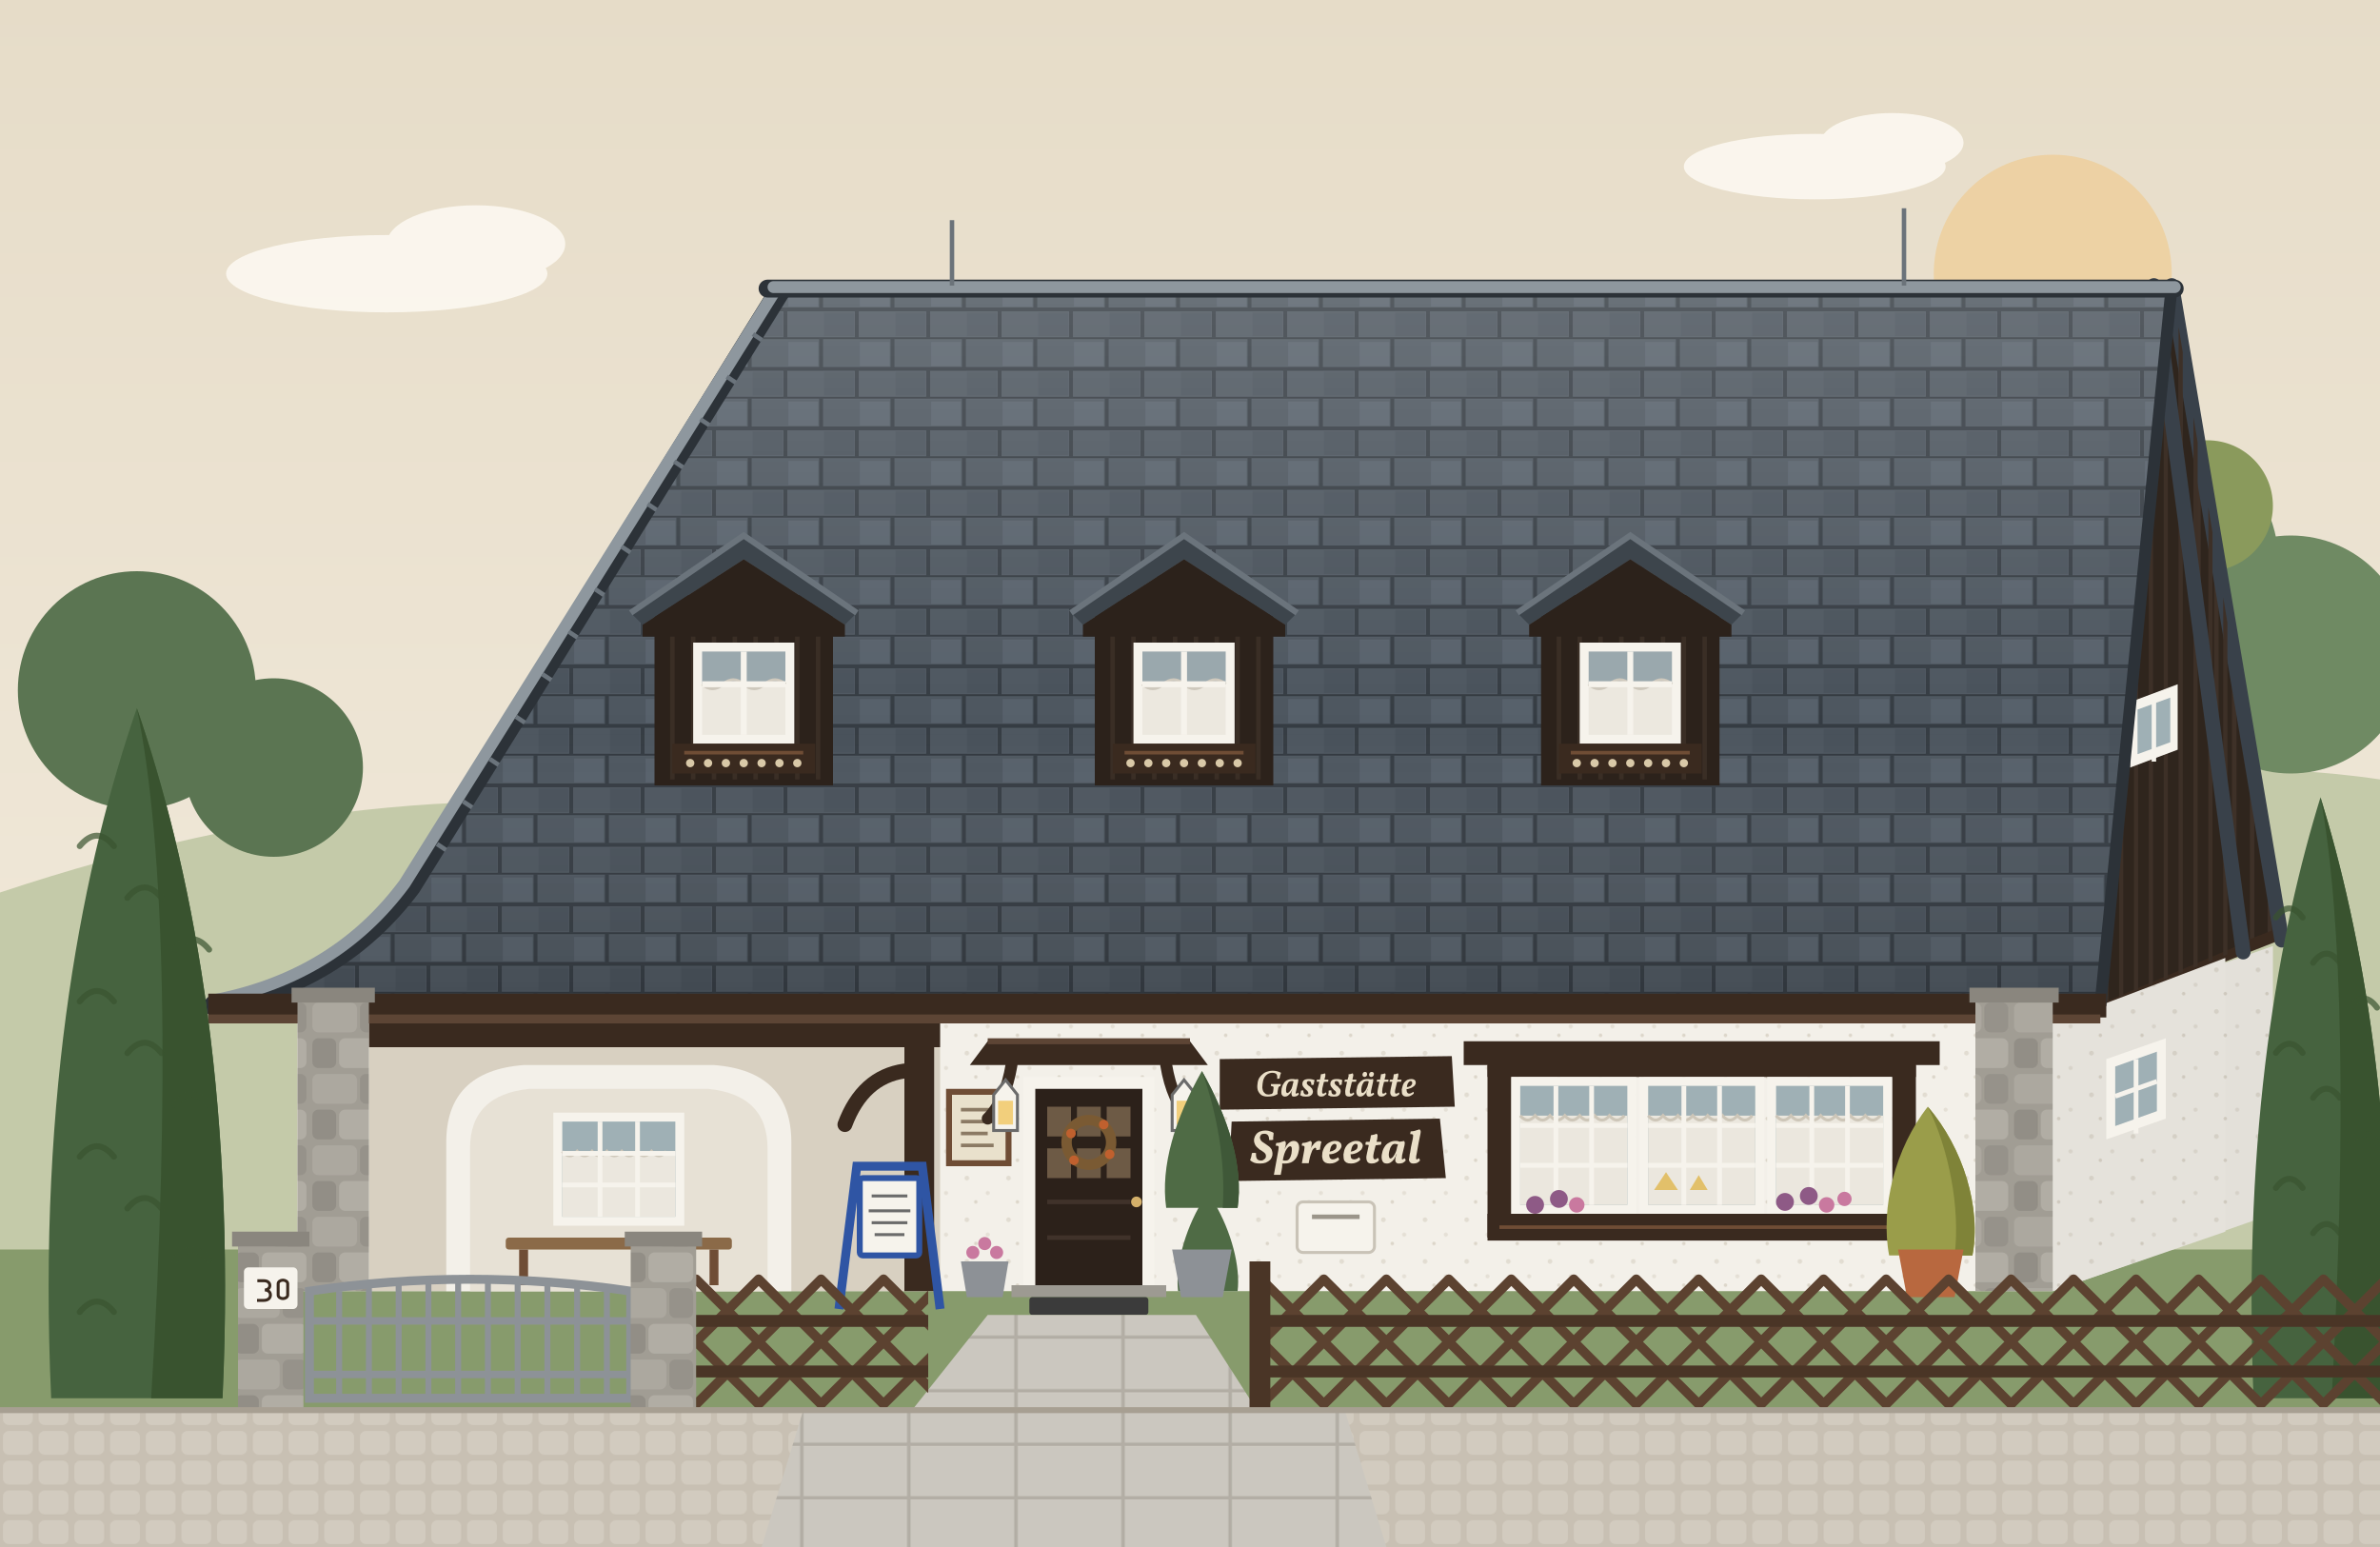
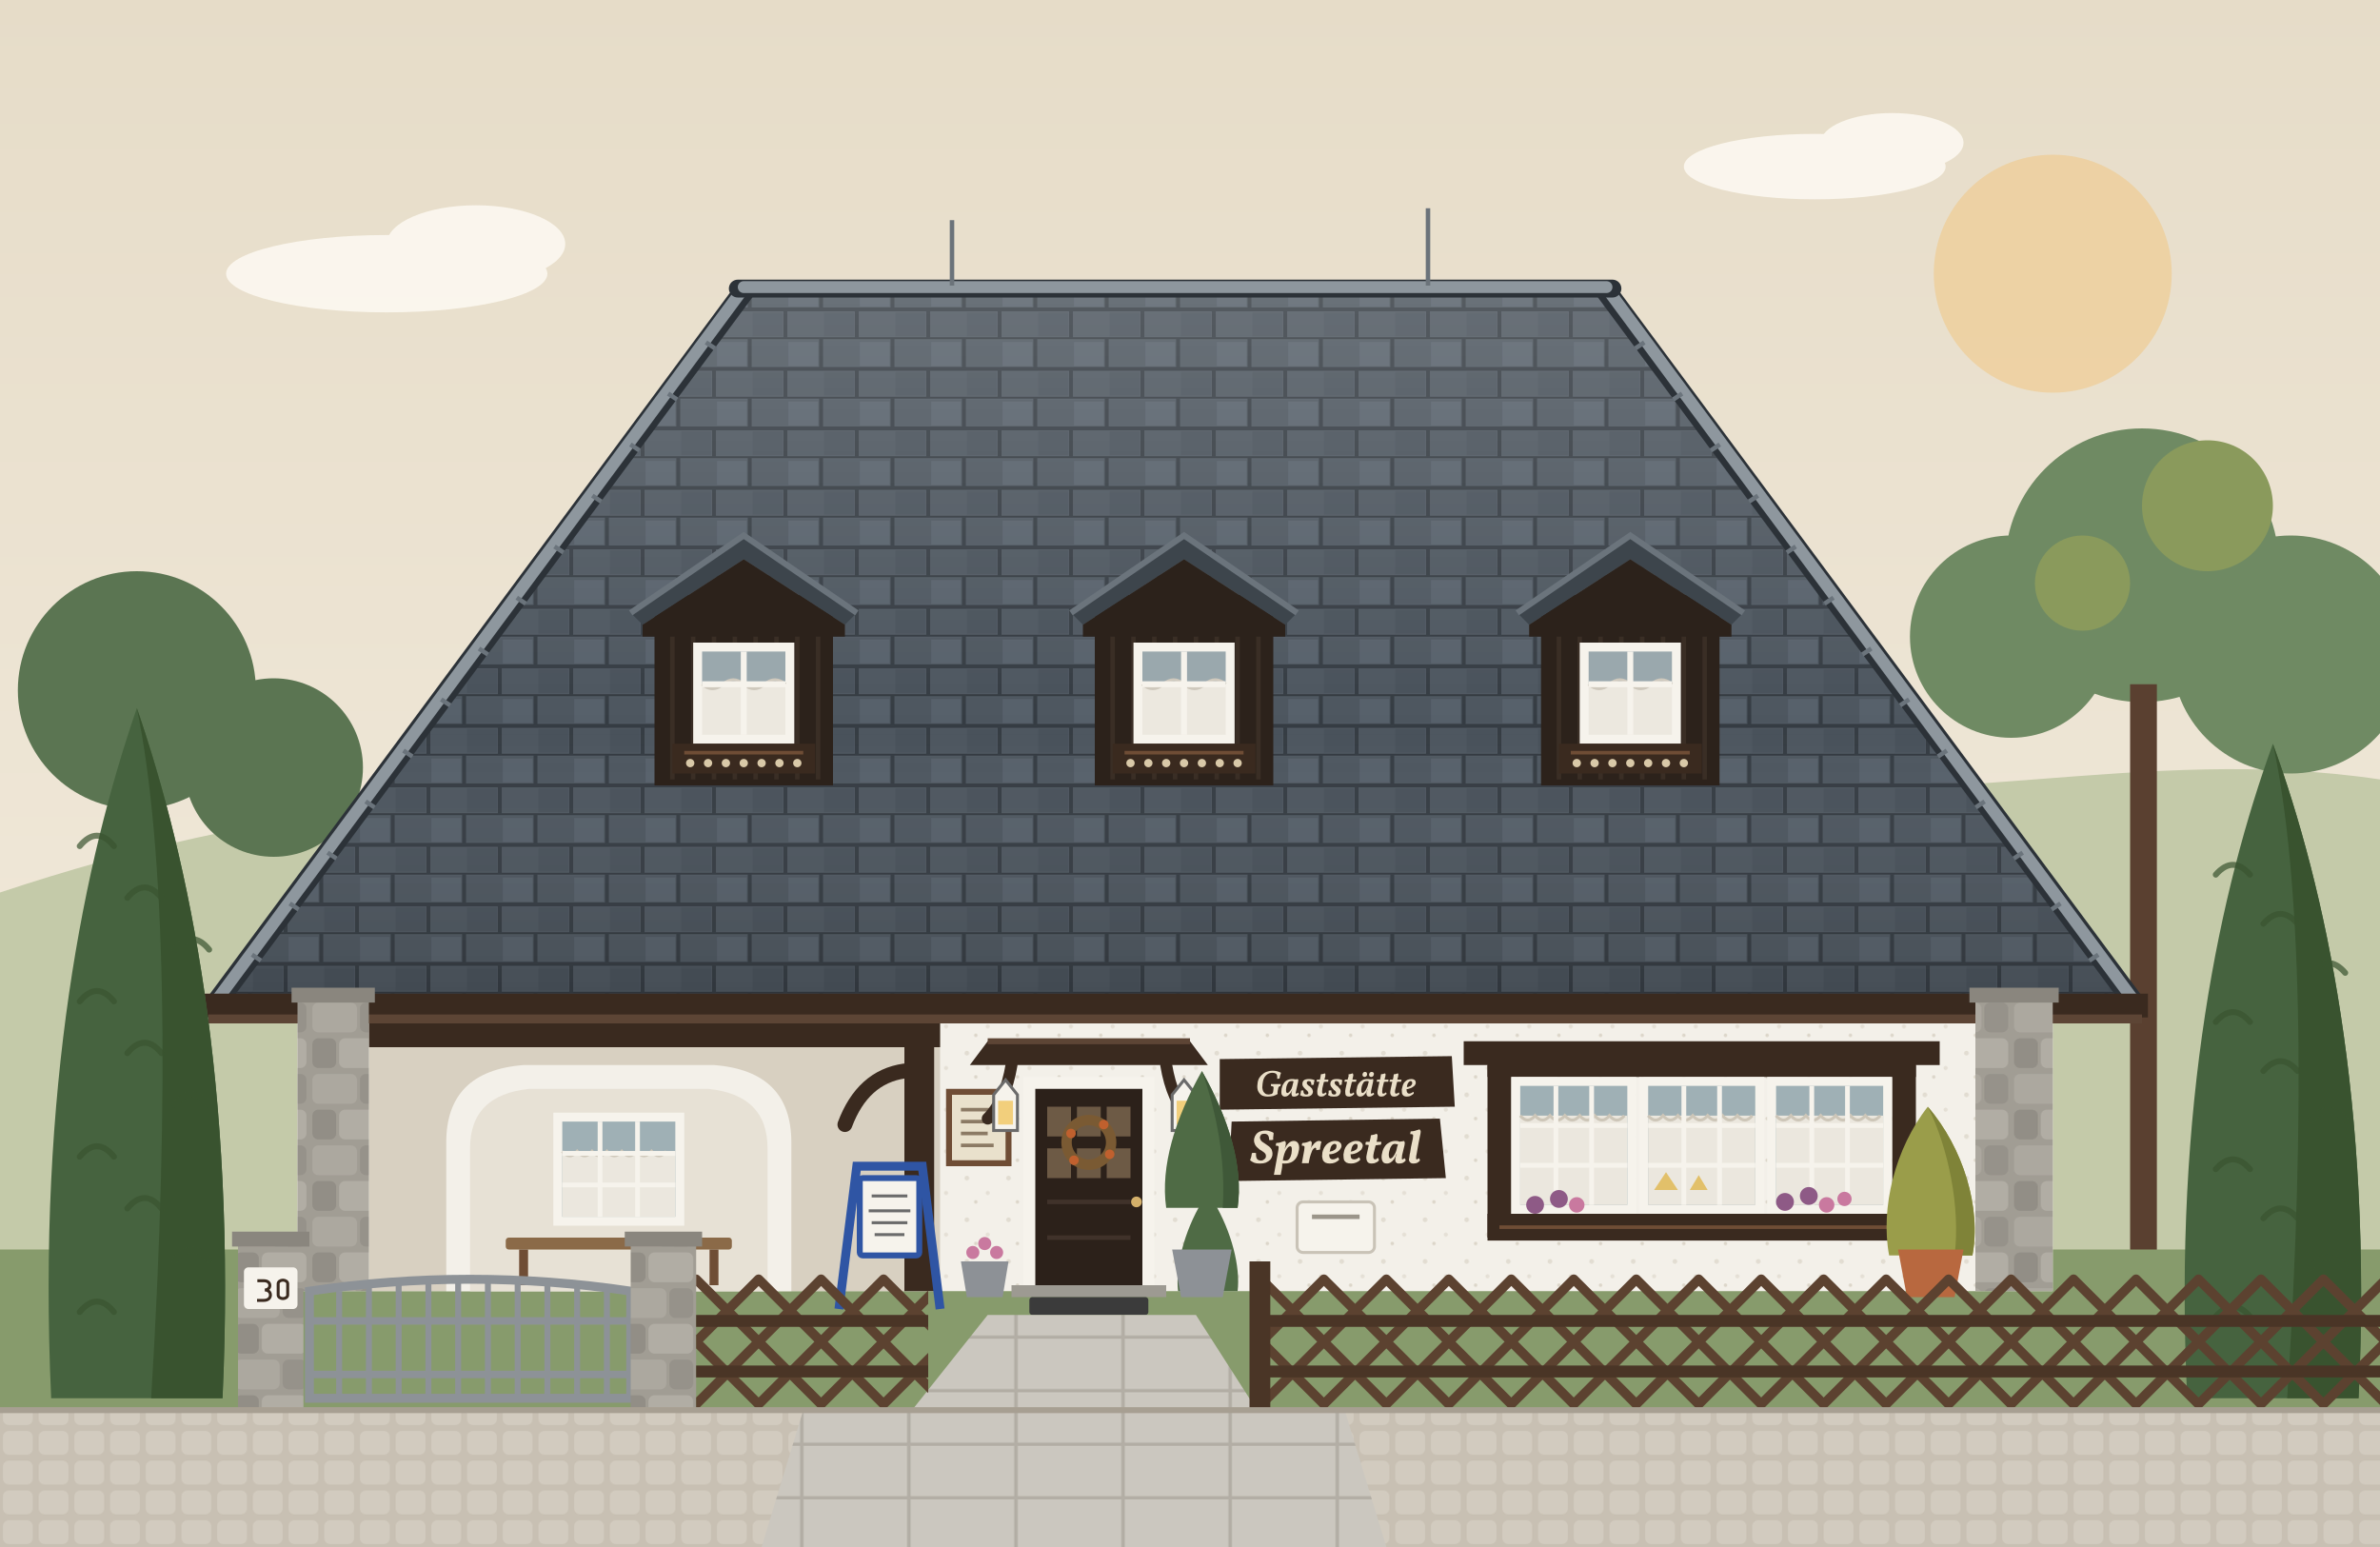
<svg xmlns="http://www.w3.org/2000/svg" viewBox="0 0 800 520" width="800" height="520">
  <defs>
    <linearGradient id="himmel" x1="0" y1="0" x2="0" y2="1">
      <stop offset="0" stop-color="#e6dcc8" />
      <stop offset="1" stop-color="#f5eee1" />
    </linearGradient>
    <linearGradient id="dachlicht" x1="0" y1="0" x2="0" y2="1">
      <stop offset="0" stop-color="#ffffff" stop-opacity=".16" />
      <stop offset=".6" stop-color="#ffffff" stop-opacity="0" />
      <stop offset="1" stop-color="#000000" stop-opacity=".12" />
    </linearGradient>
    <pattern id="schiefer" width="24" height="20" patternUnits="userSpaceOnUse" y="94">
      <rect width="24" height="20" fill="#4d565f" />
      <rect x="1" y="1" width="10" height="8" fill="#56606a" />
      <rect x="13" y="11" width="10" height="8" fill="#48515a" />
      <path d="M0 10H24M0 20H24M12 0V10M0 10V20M24 10V20" stroke="#353c43" stroke-width="1.3" />
    </pattern>
    <pattern id="putz" width="14" height="14" patternUnits="userSpaceOnUse">
      <rect width="14" height="14" fill="#f3f0e9" />
      <circle cx="3" cy="4" r=".8" fill="#e2ddd2" />
      <circle cx="10" cy="9" r=".7" fill="#e5e0d6" />
      <circle cx="6" cy="12" r=".6" fill="#ddd7cb" />
    </pattern>
    <pattern id="granit" width="26" height="24" patternUnits="userSpaceOnUse">
      <rect width="26" height="24" fill="#a19d94" />
      <rect x="1" y="1" width="15" height="10" rx="2" fill="#aca89f" />
      <rect x="17" y="1" width="8" height="10" rx="2" fill="#96928a" />
      <rect x="1" y="13" width="8" height="10" rx="2" fill="#928e86" />
      <rect x="10" y="13" width="15" height="10" rx="2" fill="#b1ada4" />
    </pattern>
    <pattern id="pflaster" width="36" height="18" patternUnits="userSpaceOnUse">
      <rect width="36" height="18" fill="#cbc7bf" />
      <path d="M0 17.5H36M17.5 0V18" stroke="#b3aea5" stroke-width="1.2" />
    </pattern>
    <pattern id="gehweg" width="12" height="10" patternUnits="userSpaceOnUse">
      <rect width="12" height="10" fill="#c8c0b3" />
      <rect x="1" y="1" width="10" height="8" rx="2" fill="#d2cbbf" />
    </pattern>
  </defs>
  <rect width="800" height="520" fill="url(#himmel)" />
  <circle cx="690" cy="92" r="40" fill="#f0c784" opacity=".55" />
  <g fill="#fbf7ee" opacity=".95">
    <ellipse cx="130" cy="92" rx="54" ry="13" />
    <ellipse cx="160" cy="82" rx="30" ry="13" />
    <ellipse cx="610" cy="56" rx="44" ry="11" />
    <ellipse cx="636" cy="48" rx="24" ry="10" />
  </g>
  <path d="M0 300C90 270 170 262 260 276S470 250 560 262S720 250 800 262V520H0Z" fill="#c4caa9" />
  <g fill="#6f8a63">
    <circle cx="720" cy="190" r="46" />
    <circle cx="770" cy="220" r="40" />
    <circle cx="676" cy="214" r="34" />
  </g>
  <g fill="#8a9a5c">
    <circle cx="742" cy="170" r="22" />
    <circle cx="700" cy="196" r="16" />
  </g>
  <g fill="#5b7552">
    <circle cx="46" cy="232" r="40" />
    <circle cx="92" cy="258" r="30" />
  </g>
  <rect x="716" y="230" width="9" height="200" fill="#5a4030" />
  <rect x="0" y="420" width="800" height="100" fill="#879b6c" />
-   <path d="M690 344L764 318V408L690 434Z" fill="url(#putz)" />
-   <path d="M690 344L764 318V408L690 434Z" fill="#000" opacity=".07" />
-   <path d="M712 356L736 348V376L712 384Z" fill="#f6f3ec" />
-   <path d="M715 358.5L733 352V373.5L715 380Z" fill="#9fb0b5" />
-   <path d="M724 355V382M715 369.5L733 363" stroke="#f6f3ec" stroke-width="1.6" />
-   <clipPath id="giebel">
-     <path d="M700 340L730 96L766 314Z" />
-   </clipPath>
-   <path d="M700 340L730 96L766 314Z" fill="#2f251d" />
-   <path d="M703 90V344M709 90V344M715 90V344M721 90V344M727 90V344M733 90V344M739 90V344M745 90V344M751 90V344M757 90V344M763 90V344" stroke="#3e3128" stroke-width="1.5" clip-path="url(#giebel)" />
-   <path d="M700 340L766 314" stroke="#3a2a1f" stroke-width="4" />
-   <path d="M720 238L740 231V255L720 262Z" fill="#f6f3ec" />
-   <path d="M722.5 240.5L737.5 235V252.5L722.5 258Z" fill="#9fb0b5" />
-   <path d="M730 236V259M722.5 249L737.5 243.5" stroke="#f6f3ec" stroke-width="1.5" />
-   <path d="M730 96L767 316" stroke="#39414a" stroke-width="5" stroke-linecap="round" />
-   <path d="M690 344L748 322V414L690 434Z" fill="url(#putz)" />
-   <path d="M690 344L748 322V414L690 434Z" fill="#000" opacity=".06" />
-   <path d="M708 356L728 349V376L708 383Z" fill="#f6f3ec" />
-   <path d="M711 358.5L725 353.5V373.5L711 378.5Z" fill="#9fb0b5" />
-   <path d="M718 356V381M711 368.5L725 363.5" stroke="#f6f3ec" stroke-width="1.6" />
-   <clipPath id="giebel">
-     <path d="M700 340L724 96L752 318Z" />
-   </clipPath>
-   <path d="M700 340L724 96L752 318Z" fill="#2f251d" />
-   <path d="M703 90V344M708 90V344M713 90V344M718 90V344M723 90V344M728 90V344M733 90V344M738 90V344M743 90V344M748 90V344" stroke="#3d3027" stroke-width="1.4" clip-path="url(#giebel)" />
-   <path d="M716 236L732 230V252L716 258Z" fill="#f6f3ec" />
-   <path d="M718.5 238.5L729.5 234.5V249.5L718.5 253.5Z" fill="#9fb0b5" />
-   <path d="M724 234V256" stroke="#f6f3ec" stroke-width="1.5" />
-   <path d="M724 96L754 320" stroke="#39414a" stroke-width="5" stroke-linecap="round" />
-   <path d="M72 338Q114 330 138 298L262 98H730L706 338Z" fill="url(#schiefer)" />
-   <path d="M72 338Q114 330 138 298L262 98H730L706 338Z" fill="url(#dachlicht)" />
-   <path d="M72 338Q114 330 138 298L262 98" fill="none" stroke="#2c3238" stroke-width="7" stroke-linecap="round" stroke-linejoin="round" />
-   <path d="M73 336Q113 328 136 297L261 97" fill="none" stroke="#8e979e" stroke-width="4" stroke-linecap="round" stroke-linejoin="round" />
-   <path d="M253.1 112.3l3 2M244.3 126.6l3 2M235.4 140.9l3 2M226.6 155.1l3 2M217.7 169.4l3 2M208.9 183.7l3 2M200.0 198.0l3 2M191.1 212.3l3 2M182.3 226.6l3 2M173.4 240.9l3 2M164.6 255.1l3 2M155.7 269.4l3 2M146.9 283.7l3 2" stroke="#6b747c" stroke-width="1.5" />
-   <path d="M730 96L706 338" stroke="#2c3238" stroke-width="4" />
-   <path d="M258 97H731" stroke="#2c3238" stroke-width="6" stroke-linecap="round" />
-   <path d="M260 96.5H731" stroke="#8e979e" stroke-width="4" stroke-linecap="round" />
-   <path d="M320 96V74M640 96V70" stroke="#6b737a" stroke-width="1.5" />
+   <path d="M72 338L250 98H540L718 338Z" fill="url(#schiefer)" />
+   <path d="M72 338L250 98H540L718 338Z" fill="url(#dachlicht)" />
+   <path d="M72 338L250 98M718 338L540 98" fill="none" stroke="#2c3238" stroke-width="7" stroke-linecap="round" />
+   <path d="M73 336L249.5 97.5M717 336L540.5 97.5" fill="none" stroke="#8e979e" stroke-width="4" stroke-linecap="round" />
+   <path d="M237.3 115.1l3 2M552.7 115.1l-3 2M224.6 132.3l3 2M565.4 132.3l-3 2M211.9 149.4l3 2M578.1 149.4l-3 2M199.1 166.6l3 2M590.9 166.6l-3 2M186.4 183.7l3 2M603.6 183.7l-3 2M173.7 200.9l3 2M616.3 200.9l-3 2M161.0 218.0l3 2M629.0 218.0l-3 2M148.3 235.1l3 2M641.7 235.1l-3 2M135.6 252.3l3 2M654.4 252.3l-3 2M122.9 269.4l3 2M667.1 269.4l-3 2M110.1 286.6l3 2M679.9 286.6l-3 2M97.4 303.7l3 2M692.6 303.7l-3 2M84.7 320.9l3 2M705.3 320.9l-3 2" stroke="#6b747c" stroke-width="1.5" />
+   <path d="M248 97H542" stroke="#2c3238" stroke-width="6" stroke-linecap="round" />
+   <path d="M250 96.5H540" stroke="#8e979e" stroke-width="4" stroke-linecap="round" />
+   <path d="M320 96V74M480 96V70" stroke="#6b737a" stroke-width="1.5" />
  <g>
    <rect x="220" y="200" width="60" height="64" fill="#2c221b" />
    <path d="M226 204V262M233 204V262M240 204V262M247 204V262M254 204V262M261 204V262M268 204V262M275 204V262" stroke="#3a2e25" stroke-width="1.5" />
    <path d="M212 206L250 180L288 206L284 210L250 188L216 210Z" fill="#3d454c" />
    <path d="M216 210L250 188L284 210V214H216Z" fill="#2c221b" />
    <path d="M212 206L250 180L288 206" fill="none" stroke="#6b747c" stroke-width="2" />
    <rect x="233" y="216" width="34" height="34" fill="#f6f3ec" />
    <rect x="236" y="219" width="28" height="11" fill="#9aa8ad" />
    <path d="M236 230h28v17h-28z" fill="#ece8df" />
    <path d="M236 230q3.5 3 7 0t7 0t7 0t7 0" fill="none" stroke="#cfc9bd" stroke-width="1" />
    <path d="M250 219v28M236 230h28" stroke="#f6f3ec" stroke-width="2" />
    <rect x="226" y="250" width="48" height="10" fill="#3a2a1f" />
    <path d="M230 253h40" stroke="#6f4d35" stroke-width="1.2" />
    <g fill="#d9c9a8">
      <circle cx="232" cy="256.5" r="1.4" />
      <circle cx="238" cy="256.5" r="1.4" />
      <circle cx="244" cy="256.5" r="1.4" />
      <circle cx="250" cy="256.5" r="1.4" />
      <circle cx="256" cy="256.5" r="1.4" />
      <circle cx="262" cy="256.5" r="1.4" />
      <circle cx="268" cy="256.5" r="1.4" />
    </g>
  </g>
  <g>
    <rect x="368" y="200" width="60" height="64" fill="#2c221b" />
    <path d="M374 204V262M381 204V262M388 204V262M395 204V262M402 204V262M409 204V262M416 204V262M423 204V262" stroke="#3a2e25" stroke-width="1.5" />
    <path d="M360 206L398 180L436 206L432 210L398 188L364 210Z" fill="#3d454c" />
    <path d="M364 210L398 188L432 210V214H364Z" fill="#2c221b" />
    <path d="M360 206L398 180L436 206" fill="none" stroke="#6b747c" stroke-width="2" />
    <rect x="381" y="216" width="34" height="34" fill="#f6f3ec" />
    <rect x="384" y="219" width="28" height="11" fill="#9aa8ad" />
    <path d="M384 230h28v17h-28z" fill="#ece8df" />
    <path d="M384 230q3.5 3 7 0t7 0t7 0t7 0" fill="none" stroke="#cfc9bd" stroke-width="1" />
    <path d="M398 219v28M384 230h28" stroke="#f6f3ec" stroke-width="2" />
    <rect x="374" y="250" width="48" height="10" fill="#3a2a1f" />
    <path d="M378 253h40" stroke="#6f4d35" stroke-width="1.2" />
    <g fill="#d9c9a8">
      <circle cx="380" cy="256.5" r="1.4" />
      <circle cx="386" cy="256.5" r="1.4" />
      <circle cx="392" cy="256.5" r="1.4" />
      <circle cx="398" cy="256.5" r="1.4" />
      <circle cx="404" cy="256.5" r="1.4" />
      <circle cx="410" cy="256.5" r="1.4" />
      <circle cx="416" cy="256.5" r="1.4" />
    </g>
  </g>
  <g>
    <rect x="518" y="200" width="60" height="64" fill="#2c221b" />
    <path d="M524 204V262M531 204V262M538 204V262M545 204V262M552 204V262M559 204V262M566 204V262M573 204V262" stroke="#3a2e25" stroke-width="1.5" />
    <path d="M510 206L548 180L586 206L582 210L548 188L514 210Z" fill="#3d454c" />
    <path d="M514 210L548 188L582 210V214H514Z" fill="#2c221b" />
    <path d="M510 206L548 180L586 206" fill="none" stroke="#6b747c" stroke-width="2" />
    <rect x="531" y="216" width="34" height="34" fill="#f6f3ec" />
    <rect x="534" y="219" width="28" height="11" fill="#9aa8ad" />
    <path d="M534 230h28v17h-28z" fill="#ece8df" />
    <path d="M534 230q3.5 3 7 0t7 0t7 0t7 0" fill="none" stroke="#cfc9bd" stroke-width="1" />
    <path d="M548 219v28M534 230h28" stroke="#f6f3ec" stroke-width="2" />
    <rect x="524" y="250" width="48" height="10" fill="#3a2a1f" />
    <path d="M528 253h40" stroke="#6f4d35" stroke-width="1.2" />
    <g fill="#d9c9a8">
      <circle cx="530" cy="256.5" r="1.4" />
      <circle cx="536" cy="256.5" r="1.4" />
      <circle cx="542" cy="256.5" r="1.4" />
      <circle cx="548" cy="256.5" r="1.4" />
      <circle cx="554" cy="256.5" r="1.4" />
      <circle cx="560" cy="256.5" r="1.4" />
      <circle cx="566" cy="256.5" r="1.4" />
    </g>
  </g>
-   <rect x="70" y="334" width="638" height="8" fill="#3a2a1f" />
-   <rect x="70" y="341" width="636" height="3" fill="#5d4535" />
+   <rect x="68" y="334" width="654" height="8" fill="#3a2a1f" />
+   <rect x="70" y="341" width="650" height="3" fill="#5d4535" />
  <rect x="100" y="344" width="590" height="90" fill="url(#putz)" />
  <rect x="124" y="344" width="192" height="90" fill="#d8d0c1" />
  <path d="M124 344H316V352H124Z" fill="#3a2a1f" />
  <path d="M150 434V384Q150 360 176 358H240Q266 360 266 384V434Z" fill="#f3f0e9" />
  <path d="M158 434V386Q158 368 178 366H238Q258 368 258 386V434Z" fill="#e7e1d5" />
  <rect x="186" y="374" width="44" height="38" fill="#f6f3ec" />
  <rect x="189" y="377" width="38" height="32" fill="#9fb0b5" />
  <rect x="189" y="387" width="38" height="22" fill="#ebe7de" />
  <path d="M189 387q2.5 3 5 0q2.5 3 5 0q2.5 3 5 0q2.5 3 5 0q2.5 3 5 0q2.5 3 5 0q2.5 3 5 0" fill="none" stroke="#cdc6b8" stroke-width="1" />
  <path d="M201.7 377v32M214.3 377v32M189 387.7h38M189 398.3h38" stroke="#f6f3ec" stroke-width="1.6" />
  <rect x="170" y="416" width="76" height="4" rx="1" fill="#8b6a48" />
  <path d="M176 420v12M240 420v12" stroke="#6f4d35" stroke-width="3" />
  <rect x="304" y="352" width="10" height="82" fill="#3a2a1f" />
  <path d="M304 360q-14 2-20 18" fill="none" stroke="#3a2a1f" stroke-width="5" stroke-linecap="round" />
  <rect x="318" y="366" width="22" height="26" fill="#6f4d35" />
  <rect x="320" y="368" width="18" height="22" fill="#e9e1cc" />
  <path d="M323 373h12M323 377h12M323 381h9M323 385h11" stroke="#8b7a64" stroke-width="1.2" />
  <rect x="344" y="362" width="44" height="72" fill="#f6f3ec" />
  <rect x="348" y="366" width="36" height="68" fill="#2c211a" />
  <g fill="#6d5a45">
    <rect x="352" y="372" width="8" height="10" />
    <rect x="362" y="372" width="8" height="10" />
    <rect x="372" y="372" width="8" height="10" />
    <rect x="352" y="386" width="8" height="10" />
    <rect x="362" y="386" width="8" height="10" />
    <rect x="372" y="386" width="8" height="10" />
  </g>
  <path d="M352 404h28M352 416h28" stroke="#40322a" stroke-width="1.5" />
  <circle cx="366" cy="384" r="7.5" fill="none" stroke="#7a5a33" stroke-width="3.5" />
  <g fill="#c0602e">
    <circle cx="360" cy="381" r="1.6" />
    <circle cx="371" cy="378" r="1.6" />
    <circle cx="373" cy="388" r="1.6" />
    <circle cx="361" cy="390" r="1.6" />
  </g>
  <circle cx="382" cy="404" r="1.8" fill="#d4b06a" />
  <path d="M332 350H400L406 358H326Z" fill="#3a2a1f" />
  <path d="M332 350H400" stroke="#5d4535" stroke-width="2" />
  <path d="M340 358q-2 12-8 18M392 358q2 12 8 18" fill="none" stroke="#3a2a1f" stroke-width="4" stroke-linecap="round" />
  <g>
    <path d="M334 368l4-5 4 5v12h-8z" fill="#f6f3ec" stroke="#6b6b6b" stroke-width="1" />
    <rect x="335.5" y="370" width="5" height="8" fill="#f2cf7c" />
    <path d="M394 368l4-5 4 5v12h-8z" fill="#f6f3ec" stroke="#6b6b6b" stroke-width="1" />
    <rect x="395.5" y="370" width="5" height="8" fill="#f2cf7c" />
  </g>
  <rect x="340" y="432" width="52" height="4" fill="#9d9a92" />
  <rect x="346" y="436" width="40" height="6" rx="1" fill="#3b3b3b" />
  <path d="M410 356L488 355L489 372L410 373Z" fill="#3a2a1f" />
  <path d="M414 377L484 376L486 396L413 397Z" fill="#3a2a1f" />
  <path d="M427.7 359.9Q428.6 359.9 429.3 360.1Q430 360.3 430.6 360.6Q430.4 361.1 430.3 361.5Q430.2 362 430.1 362.5Q429.9 362.6 429.7 362.6Q429.5 362.6 429.3 362.6Q429.4 361.8 429.2 361.3Q429 360.9 428.7 360.8Q428.3 360.6 427.7 360.6Q426.8 360.6 426 361.1Q425.3 361.6 424.9 362.4Q424.5 363.2 424.4 364.3Q424.3 365 424.3 365.6Q424.4 366.3 424.6 366.8Q424.9 367.3 425.3 367.6Q425.7 367.9 426.4 367.9Q426.7 367.9 427 367.8Q427.2 367.8 427.5 367.7Q427.6 367.6 427.7 367.5Q427.8 367.4 427.9 367.2Q427.9 367 428 366.6Q428.1 365.9 428.1 365.6Q428.1 365.3 427.9 365.2Q427.7 365.1 427.3 365.1Q427.2 364.9 427.2 364.7Q427.2 364.6 427.2 364.4Q427.7 364.4 428.1 364.4Q428.5 364.4 428.9 364.4Q429.3 364.4 429.7 364.4Q430 364.4 430.5 364.4Q430.5 364.6 430.5 364.7Q430.4 364.9 430.4 365.1Q430.1 365.1 430 365.2Q429.8 365.3 429.7 365.6Q429.6 365.9 429.5 366.6Q429.4 367 429.4 367.3Q429.4 367.5 429.5 367.7Q428.9 368.1 428 368.4Q427.1 368.6 426.1 368.6Q424.8 368.6 424 368.1Q423.2 367.5 422.8 366.5Q422.5 365.5 422.7 364.3Q422.8 363.1 423.3 362.3Q423.8 361.5 424.5 361Q425.2 360.4 426 360.2Q426.8 359.9 427.7 359.9ZM436.2 362.7Q436.3 362.7 436.3 362.8Q436.4 362.9 436.4 363.2Q436.4 363.4 436.3 363.8L435.7 366.5Q435.5 367.2 435.5 367.4Q435.6 367.6 435.7 367.6Q435.9 367.6 436 367.5Q436.1 367.4 436.3 367.3Q436.4 367.4 436.5 367.5Q436.6 367.6 436.6 367.8Q436.3 368.2 435.9 368.4Q435.5 368.6 435 368.6Q434.6 368.6 434.4 368.5Q434.2 368.3 434.2 368.1Q434.1 367.8 434.1 367.5Q434.1 367.2 434.2 367Q434.2 366.9 434.3 366.7Q434.3 366.5 434.4 366.3Q434.5 366.2 434.5 366.1H434.5Q434.2 366.8 433.8 367.4Q433.4 367.9 432.9 368.3Q432.5 368.6 431.9 368.6Q431.5 368.6 431.2 368.4Q431 368.2 430.8 367.9Q430.7 367.5 430.7 367Q430.7 366.5 430.8 365.9Q431 364.9 431.5 364.2Q431.9 363.5 432.6 363.1Q433.4 362.7 434.3 362.7Q434.6 362.7 434.9 362.7Q435.1 362.8 435.3 362.8Q435.4 362.8 435.5 362.8Q435.9 362.8 436.2 362.7ZM434.8 363.5Q434.7 363.5 434.5 363.4Q434.3 363.4 434.1 363.4Q433.4 363.4 433 363.9Q432.6 364.5 432.4 365.3Q432.2 366.3 432.3 366.9Q432.4 367.4 432.8 367.4Q433 367.4 433.4 367Q433.7 366.7 434.1 366Q434.4 365.3 434.6 364.3ZM440 362.7Q440.5 362.7 441 362.8Q441.5 362.9 441.9 363.1Q441.6 363.8 441.6 364.6Q441.4 364.6 441.2 364.7Q441 364.7 440.8 364.7Q440.8 364 440.6 363.7Q440.4 363.4 439.9 363.4Q439.6 363.4 439.5 363.5Q439.3 363.6 439.3 363.8Q439.2 364.1 439.3 364.3Q439.5 364.5 439.7 364.8Q440 365 440.3 365.2Q440.6 365.5 440.9 365.8Q441.1 366 441.2 366.4Q441.4 366.8 441.3 367.2Q441.2 367.7 440.9 368Q440.6 368.3 440.1 368.5Q439.7 368.6 439 368.6Q438.3 368.6 437.8 368.5Q437.3 368.3 437 368.1Q437.2 367.7 437.2 367.4Q437.3 367 437.3 366.6Q437.7 366.5 438.1 366.5Q438.1 367.2 438.3 367.5Q438.5 367.9 439.1 367.9Q439.4 367.9 439.6 367.8Q439.7 367.7 439.8 367.5Q439.8 367.2 439.6 366.9Q439.4 366.6 439.1 366.4Q438.8 366.1 438.4 365.7Q438.1 365.4 437.9 365Q437.7 364.6 437.8 364Q437.9 363.5 438.2 363.2Q438.5 362.9 439 362.8Q439.4 362.7 440 362.7ZM444.1 368.6Q443.5 368.6 443.2 368.3Q442.8 368 442.8 367.4Q442.7 366.8 442.9 365.9L443.5 363.6Q443.3 363.6 443.1 363.6Q442.8 363.6 442.6 363.6Q442.6 363.4 442.6 363.2Q442.6 363 442.7 362.9H443.7L443.7 362.8Q443.8 362.2 443.9 361.8Q444 361.4 444 361.1Q444.3 361.1 444.7 361Q445 360.9 445.3 360.8Q445.4 360.8 445.5 361Q445.5 361.2 445.5 361.5Q445.5 361.9 445.3 362.4L445.2 362.9H446.5Q446.5 363.1 446.5 363.3Q446.5 363.4 446.4 363.6Q445.9 363.6 445.6 363.6Q445.3 363.6 445 363.7L444.5 365.8Q444.4 366.5 444.4 366.9Q444.4 367.3 444.5 367.5Q444.6 367.6 444.8 367.6Q445 367.6 445.2 367.5Q445.4 367.4 445.6 367.2Q445.7 367.2 445.8 367.4Q445.9 367.6 445.9 367.7Q445.7 367.9 445.4 368.1Q445.1 368.4 444.8 368.5Q444.4 368.6 444.1 368.6ZM449.4 362.7Q449.9 362.7 450.4 362.8Q450.9 362.9 451.2 363.1Q451 363.8 451 364.6Q450.8 364.6 450.6 364.7Q450.4 364.7 450.2 364.7Q450.2 364 449.9 363.7Q449.7 363.4 449.3 363.4Q449 363.4 448.8 363.5Q448.7 363.6 448.6 363.8Q448.6 364.1 448.7 364.3Q448.8 364.5 449.1 364.8Q449.4 365 449.7 365.2Q450 365.5 450.2 365.8Q450.5 366 450.6 366.4Q450.7 366.8 450.6 367.2Q450.5 367.7 450.2 368Q450 368.3 449.5 368.5Q449 368.6 448.3 368.6Q447.7 368.6 447.2 368.5Q446.7 368.3 446.4 368.1Q446.5 367.7 446.6 367.4Q446.6 367 446.6 366.6Q447 366.5 447.5 366.5Q447.5 367.2 447.7 367.5Q447.9 367.9 448.4 367.9Q448.7 367.9 448.9 367.8Q449.1 367.7 449.1 367.5Q449.2 367.2 449 366.9Q448.8 366.6 448.4 366.4Q448.1 366.1 447.8 365.7Q447.5 365.4 447.3 365Q447.1 364.6 447.2 364Q447.3 363.5 447.6 363.2Q447.9 362.9 448.3 362.8Q448.8 362.7 449.4 362.7ZM453.5 368.6Q452.8 368.6 452.5 368.3Q452.2 368 452.2 367.4Q452.1 366.8 452.3 365.9L452.8 363.6Q452.7 363.6 452.5 363.6Q452.2 363.6 451.9 363.6Q451.9 363.4 452 363.2Q452 363 452.1 362.9H453L453 362.8Q453.2 362.2 453.3 361.8Q453.3 361.4 453.3 361.1Q453.7 361.1 454 361Q454.4 360.9 454.6 360.8Q454.8 360.8 454.8 361Q454.9 361.2 454.9 361.5Q454.8 361.9 454.7 362.4L454.6 362.9H455.9Q455.9 363.1 455.9 363.3Q455.8 363.4 455.8 363.6Q455.3 363.6 454.9 363.6Q454.6 363.6 454.4 363.7L453.9 365.8Q453.7 366.5 453.7 366.9Q453.7 367.3 453.8 367.5Q454 367.6 454.2 367.6Q454.3 367.6 454.6 367.5Q454.8 367.4 455 367.2Q455.1 367.2 455.1 367.4Q455.2 367.6 455.2 367.7Q455.1 367.9 454.8 368.1Q454.5 368.4 454.1 368.5Q453.8 368.6 453.5 368.6ZM461.4 362.7Q461.5 362.7 461.6 362.8Q461.6 362.9 461.6 363.2Q461.6 363.4 461.5 363.8L460.9 366.5Q460.8 367.2 460.8 367.4Q460.8 367.6 461 367.6Q461.1 367.6 461.3 367.5Q461.4 367.4 461.6 367.3Q461.7 367.4 461.8 367.5Q461.8 367.6 461.9 367.8Q461.5 368.2 461.1 368.4Q460.7 368.6 460.3 368.6Q459.9 368.6 459.7 368.5Q459.5 368.3 459.4 368.1Q459.3 367.8 459.3 367.5Q459.3 367.2 459.4 367Q459.5 366.9 459.5 366.7Q459.6 366.5 459.7 366.3Q459.7 366.2 459.8 366.1H459.7Q459.5 366.8 459.1 367.4Q458.7 367.9 458.2 368.3Q457.7 368.6 457.2 368.6Q456.8 368.6 456.5 368.4Q456.2 368.2 456.1 367.9Q455.9 367.5 455.9 367Q455.9 366.5 456.1 365.9Q456.2 364.9 456.7 364.2Q457.2 363.5 457.9 363.1Q458.6 362.7 459.6 362.7Q459.9 362.7 460.1 362.7Q460.4 362.8 460.5 362.8Q460.6 362.8 460.7 362.8Q461.1 362.8 461.4 362.7ZM460.1 363.5Q459.9 363.5 459.8 363.4Q459.5 363.4 459.3 363.4Q458.6 363.4 458.3 363.9Q457.9 364.5 457.7 365.3Q457.5 366.3 457.6 366.9Q457.7 367.4 458 367.4Q458.3 367.4 458.6 367Q459 366.7 459.3 366Q459.7 365.3 459.9 364.3ZM460.9 362Q460.5 362 460.3 361.7Q460.2 361.5 460.2 361.1Q460.3 360.7 460.5 360.5Q460.8 360.3 461.1 360.3Q461.5 360.3 461.7 360.6Q461.9 360.8 461.8 361.2Q461.6 362 460.9 362ZM458.7 362Q458.3 362 458.1 361.7Q457.9 361.4 458 361Q458.1 360.7 458.3 360.5Q458.5 360.3 458.8 360.3Q459.3 360.3 459.4 360.6Q459.6 360.9 459.5 361.3Q459.5 361.6 459.2 361.8Q459 362 458.7 362ZM464.3 368.6Q463.7 368.6 463.4 368.3Q463.1 368 463 367.4Q463 366.8 463.2 365.9L463.7 363.6Q463.5 363.6 463.3 363.6Q463 363.6 462.8 363.6Q462.8 363.4 462.8 363.2Q462.9 363 462.9 362.9H463.9L463.9 362.8Q464 362.2 464.1 361.8Q464.2 361.4 464.2 361.1Q464.5 361.1 464.9 361Q465.3 360.9 465.5 360.8Q465.6 360.8 465.7 361Q465.8 361.2 465.7 361.5Q465.7 361.9 465.5 362.4L465.4 362.9H466.7Q466.7 363.1 466.7 363.3Q466.7 363.4 466.6 363.6Q466.1 363.6 465.8 363.6Q465.5 363.6 465.2 363.7L464.7 365.8Q464.6 366.5 464.6 366.9Q464.6 367.3 464.7 367.5Q464.8 367.6 465 367.6Q465.2 367.6 465.4 367.5Q465.6 367.4 465.8 367.2Q465.9 367.2 466 367.4Q466.1 367.6 466.1 367.7Q465.9 367.9 465.6 368.1Q465.3 368.4 465 368.5Q464.6 368.6 464.3 368.6ZM468.6 368.6Q468 368.6 467.7 368.3Q467.4 368 467.3 367.4Q467.3 366.8 467.5 365.9L468 363.6Q467.8 363.6 467.6 363.6Q467.3 363.6 467.1 363.6Q467.1 363.4 467.1 363.2Q467.2 363 467.3 362.9H468.2L468.2 362.8Q468.4 362.2 468.4 361.8Q468.5 361.4 468.5 361.1Q468.9 361.1 469.2 361Q469.6 360.9 469.8 360.8Q470 360.8 470 361Q470.1 361.2 470 361.5Q470 361.9 469.8 362.4L469.7 362.9H471.1Q471.1 363.1 471 363.3Q471 363.4 471 363.6Q470.5 363.6 470.1 363.6Q469.8 363.6 469.6 363.7L469.1 365.8Q468.9 366.5 468.9 366.9Q468.9 367.3 469 367.5Q469.1 367.6 469.3 367.6Q469.5 367.6 469.7 367.5Q470 367.4 470.1 367.2Q470.2 367.2 470.3 367.4Q470.4 367.6 470.4 367.7Q470.3 367.9 470 368.1Q469.7 368.4 469.3 368.5Q469 368.6 468.6 368.6ZM472.9 368.6Q472.3 368.6 471.9 368.4Q471.5 368.1 471.3 367.7Q471.2 367.2 471.2 366.7Q471.1 366.2 471.3 365.7Q471.5 364.7 471.9 364Q472.4 363.4 473 363Q473.7 362.7 474.4 362.7Q475 362.7 475.3 362.9Q475.7 363.1 475.8 363.4Q475.9 363.8 475.9 364.1Q475.8 364.5 475.5 364.9Q475.2 365.2 474.7 365.5Q474.3 365.8 473.7 365.9Q473.3 366.1 472.8 366.1Q472.8 366.2 472.8 366.4Q472.8 366.9 473 367.2Q473.2 367.6 473.7 367.6Q474 367.6 474.4 367.4Q474.7 367.3 475 367Q475.1 367.1 475.2 367.2Q475.2 367.4 475.2 367.6Q474.8 368 474.2 368.3Q473.7 368.6 472.9 368.6ZM472.8 365.4Q473.5 365.4 474 365.1Q474.5 364.8 474.7 364.2Q474.7 363.9 474.6 363.6Q474.5 363.4 474.1 363.4Q473.8 363.4 473.4 363.9Q473 364.4 472.9 365.4Q472.8 365.4 472.8 365.4Z" fill="#eadfc8" />
  <path d="M423.6 391.1Q422.8 391.1 422.2 391Q421.6 390.9 421.1 390.6Q420.7 390.4 420.2 390Q420.4 389.4 420.6 388.8Q420.7 388.2 420.8 387.6Q421.1 387.6 421.5 387.5Q421.8 387.5 422.2 387.6Q422.1 388.9 422.5 389.5Q422.9 390.1 423.9 390.1Q424.5 390.1 424.9 389.7Q425.4 389.4 425.5 388.9Q425.6 388.3 425.3 387.8Q425 387.4 424.5 387.1Q424 386.7 423.4 386.4Q422.9 386 422.4 385.5Q421.9 385 421.7 384.3Q421.4 383.6 421.6 382.6Q421.8 381.8 422.3 381.2Q422.8 380.6 423.6 380.3Q424.4 380 425.4 380Q426.3 380 427 380.3Q427.7 380.5 428.1 380.8Q428.1 381.4 428 382Q427.9 382.6 428 383.1Q427.4 383.3 426.6 383.2Q426.6 382.1 426.2 381.6Q425.8 381.1 425 381.1Q424.4 381.1 424 381.3Q423.7 381.6 423.5 382.2Q423.5 382.7 423.7 383.1Q423.9 383.5 424.3 383.8Q424.7 384.1 425.2 384.4Q425.7 384.7 426.2 385.1Q426.7 385.4 427.1 385.9Q427.5 386.3 427.6 386.9Q427.8 387.5 427.7 388.3Q427.5 389.2 427 389.8Q426.4 390.4 425.5 390.8Q424.7 391.1 423.6 391.1ZM428.2 394.9 429.7 386.6Q429.8 385.9 429.8 385.6Q429.8 385.3 429.6 385.2Q429.4 385.1 428.8 385.1Q428.8 384.9 428.9 384.6Q428.9 384.4 429 384.2Q429.4 384.2 430 384.1Q430.5 384 430.9 383.8Q431.4 383.7 431.8 383.5Q432.1 383.7 432.2 384Q432.2 384.2 432.2 384.7Q432.1 384.9 432.1 385.3Q432 385.6 431.9 385.9Q431.8 386.3 431.7 386.6L431.6 386.7H431.6Q432 385.8 432.5 385Q433 384.3 433.6 383.9Q434.2 383.5 434.9 383.5Q435.5 383.5 435.9 383.8Q436.3 384.1 436.5 384.6Q436.7 385.1 436.7 385.8Q436.7 386.4 436.5 387.1Q436.3 388.3 435.7 389.2Q435.1 390.1 434.2 390.6Q433.2 391.1 431.9 391.1Q431.5 391.1 431.1 391.1Q431.1 391.1 431 391Q431 391.3 431 391.7Q431 392.3 430.8 393.3L430.5 394.9ZM431.2 390Q431.4 390 431.6 390.1Q431.9 390.1 432.2 390.1Q433 390.1 433.4 389.5Q433.9 388.8 434.1 387.8Q434.3 386.5 434.2 385.9Q434.1 385.3 433.7 385.3Q433.4 385.3 433 385.6Q432.6 386 432.1 386.9Q431.7 387.7 431.4 389ZM440.5 383.5Q440.8 383.7 440.9 383.9Q441 384.2 440.9 384.6Q440.9 385 440.7 385.7Q440.5 386.3 440.2 386.9H440.2L440.6 386Q440.9 385.3 441.4 384.8Q441.8 384.2 442.3 383.9Q442.8 383.5 443.4 383.5Q443.8 383.5 444.2 383.8Q444 384.3 443.9 385Q443.7 385.8 443.7 386.4Q443.5 386.5 443.1 386.5Q442.8 386.6 442.4 386.6Q442.5 386.2 442.4 386Q442.3 385.8 442.1 385.8Q441.9 385.8 441.7 386Q441.4 386.2 441.1 386.7Q440.9 387.2 440.6 388Q440.3 388.9 440.1 389.9L439.9 391H437.6L438.4 386.6Q438.5 385.9 438.5 385.6Q438.5 385.3 438.3 385.2Q438.1 385.1 437.6 385.1Q437.6 384.9 437.6 384.6Q437.7 384.4 437.8 384.2Q438.2 384.2 438.7 384.1Q439.2 384 439.7 383.8Q440.1 383.7 440.5 383.5ZM447 391.1Q446.1 391.1 445.5 390.8Q445 390.5 444.7 390Q444.5 389.4 444.4 388.7Q444.4 388.1 444.5 387.4Q444.8 386.1 445.4 385.3Q446 384.4 446.9 384Q447.8 383.5 448.8 383.5Q449.6 383.5 450.1 383.8Q450.6 384.1 450.8 384.5Q451 385 450.9 385.5Q450.8 385.9 450.4 386.4Q450.1 386.8 449.5 387.2Q448.9 387.6 448.2 387.8Q447.5 388 446.8 388Q446.8 388.1 446.8 388.2Q446.8 388.9 447.1 389.3Q447.4 389.7 448 389.7Q448.5 389.7 448.9 389.5Q449.4 389.3 449.8 389Q449.9 389.2 450 389.4Q450.1 389.6 450.1 389.9Q449.4 390.5 448.7 390.8Q448 391.1 447 391.1ZM446.9 387.1Q447.8 387 448.4 386.6Q449.1 386.3 449.2 385.6Q449.3 385.1 449.2 384.8Q449 384.5 448.6 384.5Q448.1 384.5 447.6 385.1Q447.2 385.7 447 386.9Q446.9 387 446.9 387.1ZM454.1 391.1Q453.2 391.1 452.6 390.8Q452.1 390.5 451.8 390Q451.6 389.4 451.6 388.7Q451.5 388.1 451.7 387.4Q451.9 386.1 452.5 385.3Q453.1 384.4 454 384Q454.9 383.5 455.9 383.5Q456.7 383.5 457.2 383.8Q457.7 384.1 457.9 384.5Q458.2 385 458 385.5Q457.9 385.9 457.6 386.4Q457.2 386.8 456.6 387.2Q456 387.6 455.3 387.8Q454.6 388 454 388Q453.9 388.1 454 388.2Q454 388.9 454.2 389.3Q454.5 389.7 455.2 389.7Q455.6 389.7 456.1 389.5Q456.5 389.3 456.9 389Q457 389.2 457.1 389.4Q457.2 389.6 457.2 389.9Q456.6 390.5 455.8 390.8Q455.1 391.1 454.1 391.1ZM454 387.1Q454.9 387 455.5 386.6Q456.2 386.3 456.3 385.6Q456.4 385.1 456.3 384.8Q456.1 384.5 455.7 384.5Q455.2 384.5 454.7 385.1Q454.3 385.7 454.1 386.9Q454.1 387 454 387.1ZM461.1 391.1Q460.2 391.1 459.8 390.7Q459.4 390.3 459.3 389.5Q459.2 388.7 459.5 387.6L460.1 384.9Q459.9 384.9 459.6 384.8Q459.3 384.8 459 384.8Q459 384.5 459 384.3Q459 384 459.2 383.8H460.4L460.4 383.7Q460.6 383 460.7 382.4Q460.8 381.9 460.8 381.6Q461.3 381.5 461.8 381.4Q462.3 381.3 462.6 381.1Q462.9 381.2 463 381.4Q463.1 381.7 463 382.2Q463 382.7 462.8 383.4L462.7 383.8H464.3Q464.3 384.1 464.3 384.4Q464.2 384.6 464.1 384.8Q463.6 384.8 463.1 384.9Q462.8 384.9 462.4 385L461.8 387.4Q461.6 388.3 461.6 388.8Q461.6 389.3 461.8 389.5Q461.9 389.7 462.2 389.7Q462.4 389.7 462.6 389.6Q462.9 389.4 463.1 389.2Q463.3 389.3 463.4 389.6Q463.5 389.8 463.5 390.1Q463.3 390.3 462.9 390.6Q462.5 390.8 462 391Q461.5 391.1 461.1 391.1ZM471.9 383.5Q472 383.6 472.1 383.8Q472.2 384 472.2 384.2Q472.2 384.5 472.1 385L471.3 388.3Q471.2 389.2 471.2 389.4Q471.2 389.7 471.4 389.7Q471.6 389.7 471.7 389.6Q471.9 389.5 472.1 389.3Q472.2 389.5 472.4 389.7Q472.5 389.9 472.5 390.1Q472.1 390.6 471.5 390.9Q471 391.1 470.3 391.1Q469.8 391.1 469.6 391Q469.3 390.8 469.1 390.5Q469 390.2 469 389.8Q469 389.5 469.1 389.1Q469.1 388.9 469.2 388.7Q469.3 388.5 469.4 388.2Q469.4 388.1 469.5 387.9H469.4Q469.1 388.9 468.6 389.6Q468.1 390.3 467.5 390.7Q466.9 391.1 466.2 391.1Q465.6 391.1 465.2 390.9Q464.8 390.6 464.6 390.1Q464.4 389.5 464.4 388.9Q464.4 388.2 464.6 387.5Q464.8 386.4 465.4 385.5Q465.9 384.6 466.9 384.1Q467.8 383.5 469.1 383.5Q469.6 383.5 470 383.6Q470.3 383.7 470.5 383.8Q470.6 383.7 470.7 383.7Q471.4 383.7 471.9 383.5ZM469.9 384.7Q469.7 384.6 469.5 384.6Q469.1 384.5 468.9 384.5Q468.1 384.5 467.7 385.2Q467.2 385.9 467 386.9Q466.7 388.1 466.9 388.8Q467 389.4 467.4 389.4Q467.7 389.4 468.1 389Q468.5 388.6 468.9 387.8Q469.4 386.9 469.6 385.6ZM475.1 391.1Q474.3 391.1 474 390.7Q473.6 390.3 473.6 389.7Q473.6 389.5 473.7 389.2Q473.7 389 473.8 388.5Q473.8 388.1 474 387.4Q474.1 386.7 474.3 385.5Q474.5 384.4 474.9 382.7Q475 382 475 381.7Q475 381.4 474.8 381.3Q474.5 381.2 474 381.2Q474 381 474.1 380.7Q474.1 380.5 474.2 380.3Q474.6 380.3 475.2 380.2Q475.7 380.1 476.2 379.9Q476.7 379.8 477.1 379.6Q477.4 379.8 477.5 380.1Q477.6 380.3 477.5 380.9Q477.2 382.6 476.8 384.4Q476.5 386.1 476.2 387.8Q476 388.6 476 389Q476 389.4 476 389.5Q476.1 389.7 476.2 389.7Q476.4 389.7 476.5 389.6Q476.7 389.5 476.9 389.3Q477.1 389.5 477.2 389.7Q477.3 389.9 477.3 390.1Q476.9 390.6 476.3 390.9Q475.7 391.1 475.1 391.1Z" fill="#eadfc8" />
  <rect x="436" y="404" width="26" height="17" rx="2" fill="#f6f3ec" stroke="#c9c3b7" stroke-width="1" />
  <path d="M441 409h16" stroke="#9b958a" stroke-width="1.5" />
  <path d="M492 350H652V358H644V362H500V358H492Z" fill="#3a2a1f" />
  <rect x="500" y="358" width="8" height="58" fill="#3a2a1f" />
  <rect x="636" y="358" width="8" height="58" fill="#3a2a1f" />
  <rect x="508" y="362" width="42" height="46" fill="#f6f3ec" />
  <rect x="511" y="365" width="36" height="40" fill="#9fb0b5" />
  <rect x="511" y="375" width="36" height="30" fill="#ebe7de" />
  <path d="M511 375q2.5 3 5 0q2.5 3 5 0q2.5 3 5 0q2.5 3 5 0q2.5 3 5 0q2.5 3 5 0q2.5 3 5 0" fill="none" stroke="#cdc6b8" stroke-width="1" />
  <path d="M523.0 365v40M535.0 365v40M511 378.3h36M511 391.7h36" stroke="#f6f3ec" stroke-width="1.6" />
  <rect x="551" y="362" width="42" height="46" fill="#f6f3ec" />
  <rect x="554" y="365" width="36" height="40" fill="#9fb0b5" />
  <rect x="554" y="375" width="36" height="30" fill="#ebe7de" />
  <path d="M554 375q2.5 3 5 0q2.5 3 5 0q2.5 3 5 0q2.5 3 5 0q2.5 3 5 0q2.5 3 5 0q2.5 3 5 0" fill="none" stroke="#cdc6b8" stroke-width="1" />
  <path d="M566.0 365v40M578.0 365v40M554 378.3h36M554 391.7h36" stroke="#f6f3ec" stroke-width="1.6" />
  <rect x="594" y="362" width="42" height="46" fill="#f6f3ec" />
  <rect x="597" y="365" width="36" height="40" fill="#9fb0b5" />
  <rect x="597" y="375" width="36" height="30" fill="#ebe7de" />
  <path d="M597 375q2.5 3 5 0q2.5 3 5 0q2.5 3 5 0q2.5 3 5 0q2.5 3 5 0q2.5 3 5 0q2.5 3 5 0" fill="none" stroke="#cdc6b8" stroke-width="1" />
  <path d="M609.0 365v40M621.0 365v40M597 378.3h36M597 391.7h36" stroke="#f6f3ec" stroke-width="1.6" />
  <g fill="#8e5a86">
    <circle cx="516" cy="405" r="3" />
    <circle cx="524" cy="403" r="3" />
    <circle cx="600" cy="404" r="3" />
    <circle cx="608" cy="402" r="3" />
  </g>
  <g fill="#c9799f">
    <circle cx="530" cy="405" r="2.6" />
    <circle cx="614" cy="405" r="2.6" />
    <circle cx="620" cy="403" r="2.4" />
  </g>
  <g fill="#e2c06a">
    <path d="M556 400l4-6 4 6zM568 400l3-5 3 5z" />
  </g>
  <rect x="500" y="408" width="144" height="9" fill="#3a2a1f" />
  <path d="M504 412.5h136" stroke="#6f4d35" stroke-width="1.2" />
  <rect x="100" y="334" width="24" height="100" fill="url(#granit)" />
  <rect x="664" y="334" width="26" height="100" fill="url(#granit)" />
  <rect x="98" y="332" width="28" height="5" fill="#8a867e" />
  <rect x="662" y="332" width="30" height="5" fill="#8a867e" />
  <path d="M404 404c-6 10-9 22-8 30h20c1-8-2-20-8-30z" fill="#4f6b45" />
  <path d="M404 360c-9 16-14 32-12 46h24c2-14-3-30-12-46z" fill="#4f6b45" />
  <path d="M404 360c5 14 8 30 7 46h5c2-14-3-30-12-46z" fill="#3f5838" />
  <path d="M394 420h20l-3 16h-14z" fill="#8d9196" />
  <path d="M323 424h16l-2 12h-12z" fill="#8d9196" />
  <g fill="#c9799f">
    <circle cx="327" cy="421" r="2.2" />
    <circle cx="331" cy="418" r="2.2" />
    <circle cx="335" cy="421" r="2.2" />
  </g>
  <path d="M648 372c-11 14-16 34-13 50h28c3-16-3-36-15-50z" fill="#9a9d4a" />
  <path d="M648 372c7 14 11 34 9 50h6c3-16-3-36-15-50z" fill="#7f8338" />
  <path d="M638 420h22l-3 16h-16z" fill="#b8683f" />
  <path d="M282 440L288 392H310L316 440" fill="none" stroke="#2f55a4" stroke-width="3" />
  <rect x="289" y="396" width="20" height="26" rx="1" fill="#f6f3ec" stroke="#2f55a4" stroke-width="2" />
  <path d="M293 402h12M292 407h14M293 411h12M294 415h10" stroke="#6b6b6b" stroke-width="1" />
  <path d="M46 238C28.4 289.04 12.4 365.6 17.2 470H74.8C79.6 365.6 63.6 289.04 46 238Z" fill="#46633f" />
  <path d="M46 238C63.6 289.04 79.6 365.6 74.8 470H50.8C57.2 365.6 55.6 284.4 46 238Z" fill="#39532f" />
  <path d="M26.8 284.4q5.8 -7.0 11.5 0M42.8 301.8q5.8 -7.0 11.5 0M58.8 319.2q5.8 -7.0 11.5 0M26.8 336.6q5.8 -7.0 11.5 0M42.8 354.0q5.8 -7.0 11.5 0M58.8 371.4q5.8 -7.0 11.5 0M26.8 388.8q5.8 -7.0 11.5 0M42.8 406.2q5.8 -7.0 11.5 0M58.8 423.6q5.8 -7.0 11.5 0M26.8 441.0q5.8 -7.0 11.5 0" fill="none" stroke="#39532f" stroke-width="2" stroke-linecap="round" opacity=".7" />
-   <path d="M780 268C766.25 312.44 753.75 379.1 757.5 470H802.5C806.25 379.1 793.75 312.44 780 268Z" fill="#46633f" />
-   <path d="M780 268C793.75 312.44 806.25 379.1 802.5 470H783.75C788.75 379.1 787.5 308.4 780 268Z" fill="#39532f" />
-   <path d="M765.0 308.4q4.5 -6.1 9.0 0M777.5 323.6q4.5 -6.1 9.0 0M790.0 338.7q4.5 -6.1 9.0 0M765.0 353.9q4.5 -6.1 9.0 0M777.5 369.0q4.5 -6.1 9.0 0M790.0 384.1q4.5 -6.1 9.0 0M765.0 399.3q4.5 -6.1 9.0 0M777.5 414.5q4.5 -6.1 9.0 0M790.0 429.6q4.5 -6.1 9.0 0M765.0 444.8q4.5 -6.1 9.0 0" fill="none" stroke="#39532f" stroke-width="2" stroke-linecap="round" opacity=".7" />
+   <path d="M764 250C746.4 298.4 730.4 371.0 735.2 470H792.8C797.6 371.0 781.6 298.4 764 250Z" fill="#46633f" />
+   <path d="M764 250C781.6 298.4 797.6 371.0 792.8 470H768.8C775.2 371.0 773.6 294.0 764 250Z" fill="#39532f" />
+   <path d="M744.8 294.0q5.8 -6.6 11.5 0M760.8 310.5q5.8 -6.6 11.5 0M776.8 327.0q5.8 -6.6 11.5 0M744.8 343.5q5.8 -6.6 11.5 0M760.8 360.0q5.8 -6.6 11.5 0M776.8 376.5q5.8 -6.6 11.5 0M744.8 393.0q5.8 -6.6 11.5 0M760.8 409.5q5.8 -6.6 11.5 0M776.8 426.0q5.8 -6.6 11.5 0M744.8 442.5q5.8 -6.6 11.5 0" fill="none" stroke="#39532f" stroke-width="2" stroke-linecap="round" opacity=".7" />
  <path d="M332 442H402L452 520H270Z" fill="url(#pflaster)" />
  <rect x="80" y="418" width="22" height="56" fill="url(#granit)" />
  <rect x="78" y="414" width="26" height="5" fill="#8a867e" />
  <path d="M104 434Q158 426 212 434V470H104Z" fill="none" stroke="#8d9297" stroke-width="3" />
  <path d="M104 444H212M104 462H212" stroke="#8d9297" stroke-width="2.5" />
  <path d="M114 434V470M124 431V470M134 431V470M144 431V470M154 431V470M164 431V470M174 431V470M184 431V470M194 431V470M204 434V470" stroke="#8d9297" stroke-width="2" />
  <rect x="212" y="418" width="22" height="56" fill="url(#granit)" />
  <rect x="210" y="414" width="26" height="5" fill="#8a867e" />
  <rect x="82" y="426" width="18" height="14" rx="1.5" fill="#f6f3ec" />
  <path d="M86.5 430.5h2.2c1.3 0 2 .7 2 1.6s-.8 1.5-1.7 1.5c1 0 1.9.6 1.9 1.7s-.9 1.8-2.2 1.8h-2.3M93.5 431.5c0-.7.8-1.2 1.6-1.2s1.6.5 1.6 1.2v3.8c0 .7-.8 1.2-1.6 1.2s-1.6-.5-1.6-1.2z" fill="none" stroke="#3a2a1f" stroke-width="1" />
  <clipPath id="zaun234">
    <rect x="234" y="428" width="78" height="46" />
  </clipPath>
  <g clip-path="url(#zaun234)">
    <path d="M192 430l42 42M234 430l-42 42M213.0 430l42 42M255.0 430l-42 42M234.0 430l42 42M276.0 430l-42 42M255.0 430l42 42M297.0 430l-42 42M276.0 430l42 42M318.0 430l-42 42M297.0 430l42 42M339.0 430l-42 42" stroke="#5c4230" stroke-width="3.2" stroke-linecap="round" />
  </g>
  <rect x="234" y="442" width="78" height="4" fill="#4a3526" />
  <rect x="234" y="459" width="78" height="4" fill="#4a3526" />
  <clipPath id="zaun424">
    <rect x="424" y="428" width="376" height="46" />
  </clipPath>
  <g clip-path="url(#zaun424)">
    <path d="M382 430l42 42M424 430l-42 42M403.0 430l42 42M445.0 430l-42 42M424.0 430l42 42M466.0 430l-42 42M445.0 430l42 42M487.0 430l-42 42M466.0 430l42 42M508.0 430l-42 42M487.0 430l42 42M529.0 430l-42 42M508.0 430l42 42M550.0 430l-42 42M529.0 430l42 42M571.0 430l-42 42M550.0 430l42 42M592.0 430l-42 42M571.0 430l42 42M613.0 430l-42 42M592.0 430l42 42M634.0 430l-42 42M613.0 430l42 42M655.0 430l-42 42M634.0 430l42 42M676.0 430l-42 42M655.0 430l42 42M697.0 430l-42 42M676.0 430l42 42M718.0 430l-42 42M697.0 430l42 42M739.0 430l-42 42M718.0 430l42 42M760.0 430l-42 42M739.0 430l42 42M781.0 430l-42 42M760.0 430l42 42M802.0 430l-42 42M781.0 430l42 42M823.0 430l-42 42" stroke="#5c4230" stroke-width="3.2" stroke-linecap="round" />
  </g>
  <rect x="424" y="442" width="376" height="4" fill="#4a3526" />
  <rect x="424" y="459" width="376" height="4" fill="#4a3526" />
  <rect x="420" y="424" width="7" height="52" fill="#4a3526" />
  <rect x="0" y="474" width="800" height="46" fill="url(#gehweg)" />
  <path d="M270 474L452 474L466 520H256Z" fill="url(#pflaster)" />
  <path d="M0 474H800" stroke="#a79f92" stroke-width="2" />
</svg>
